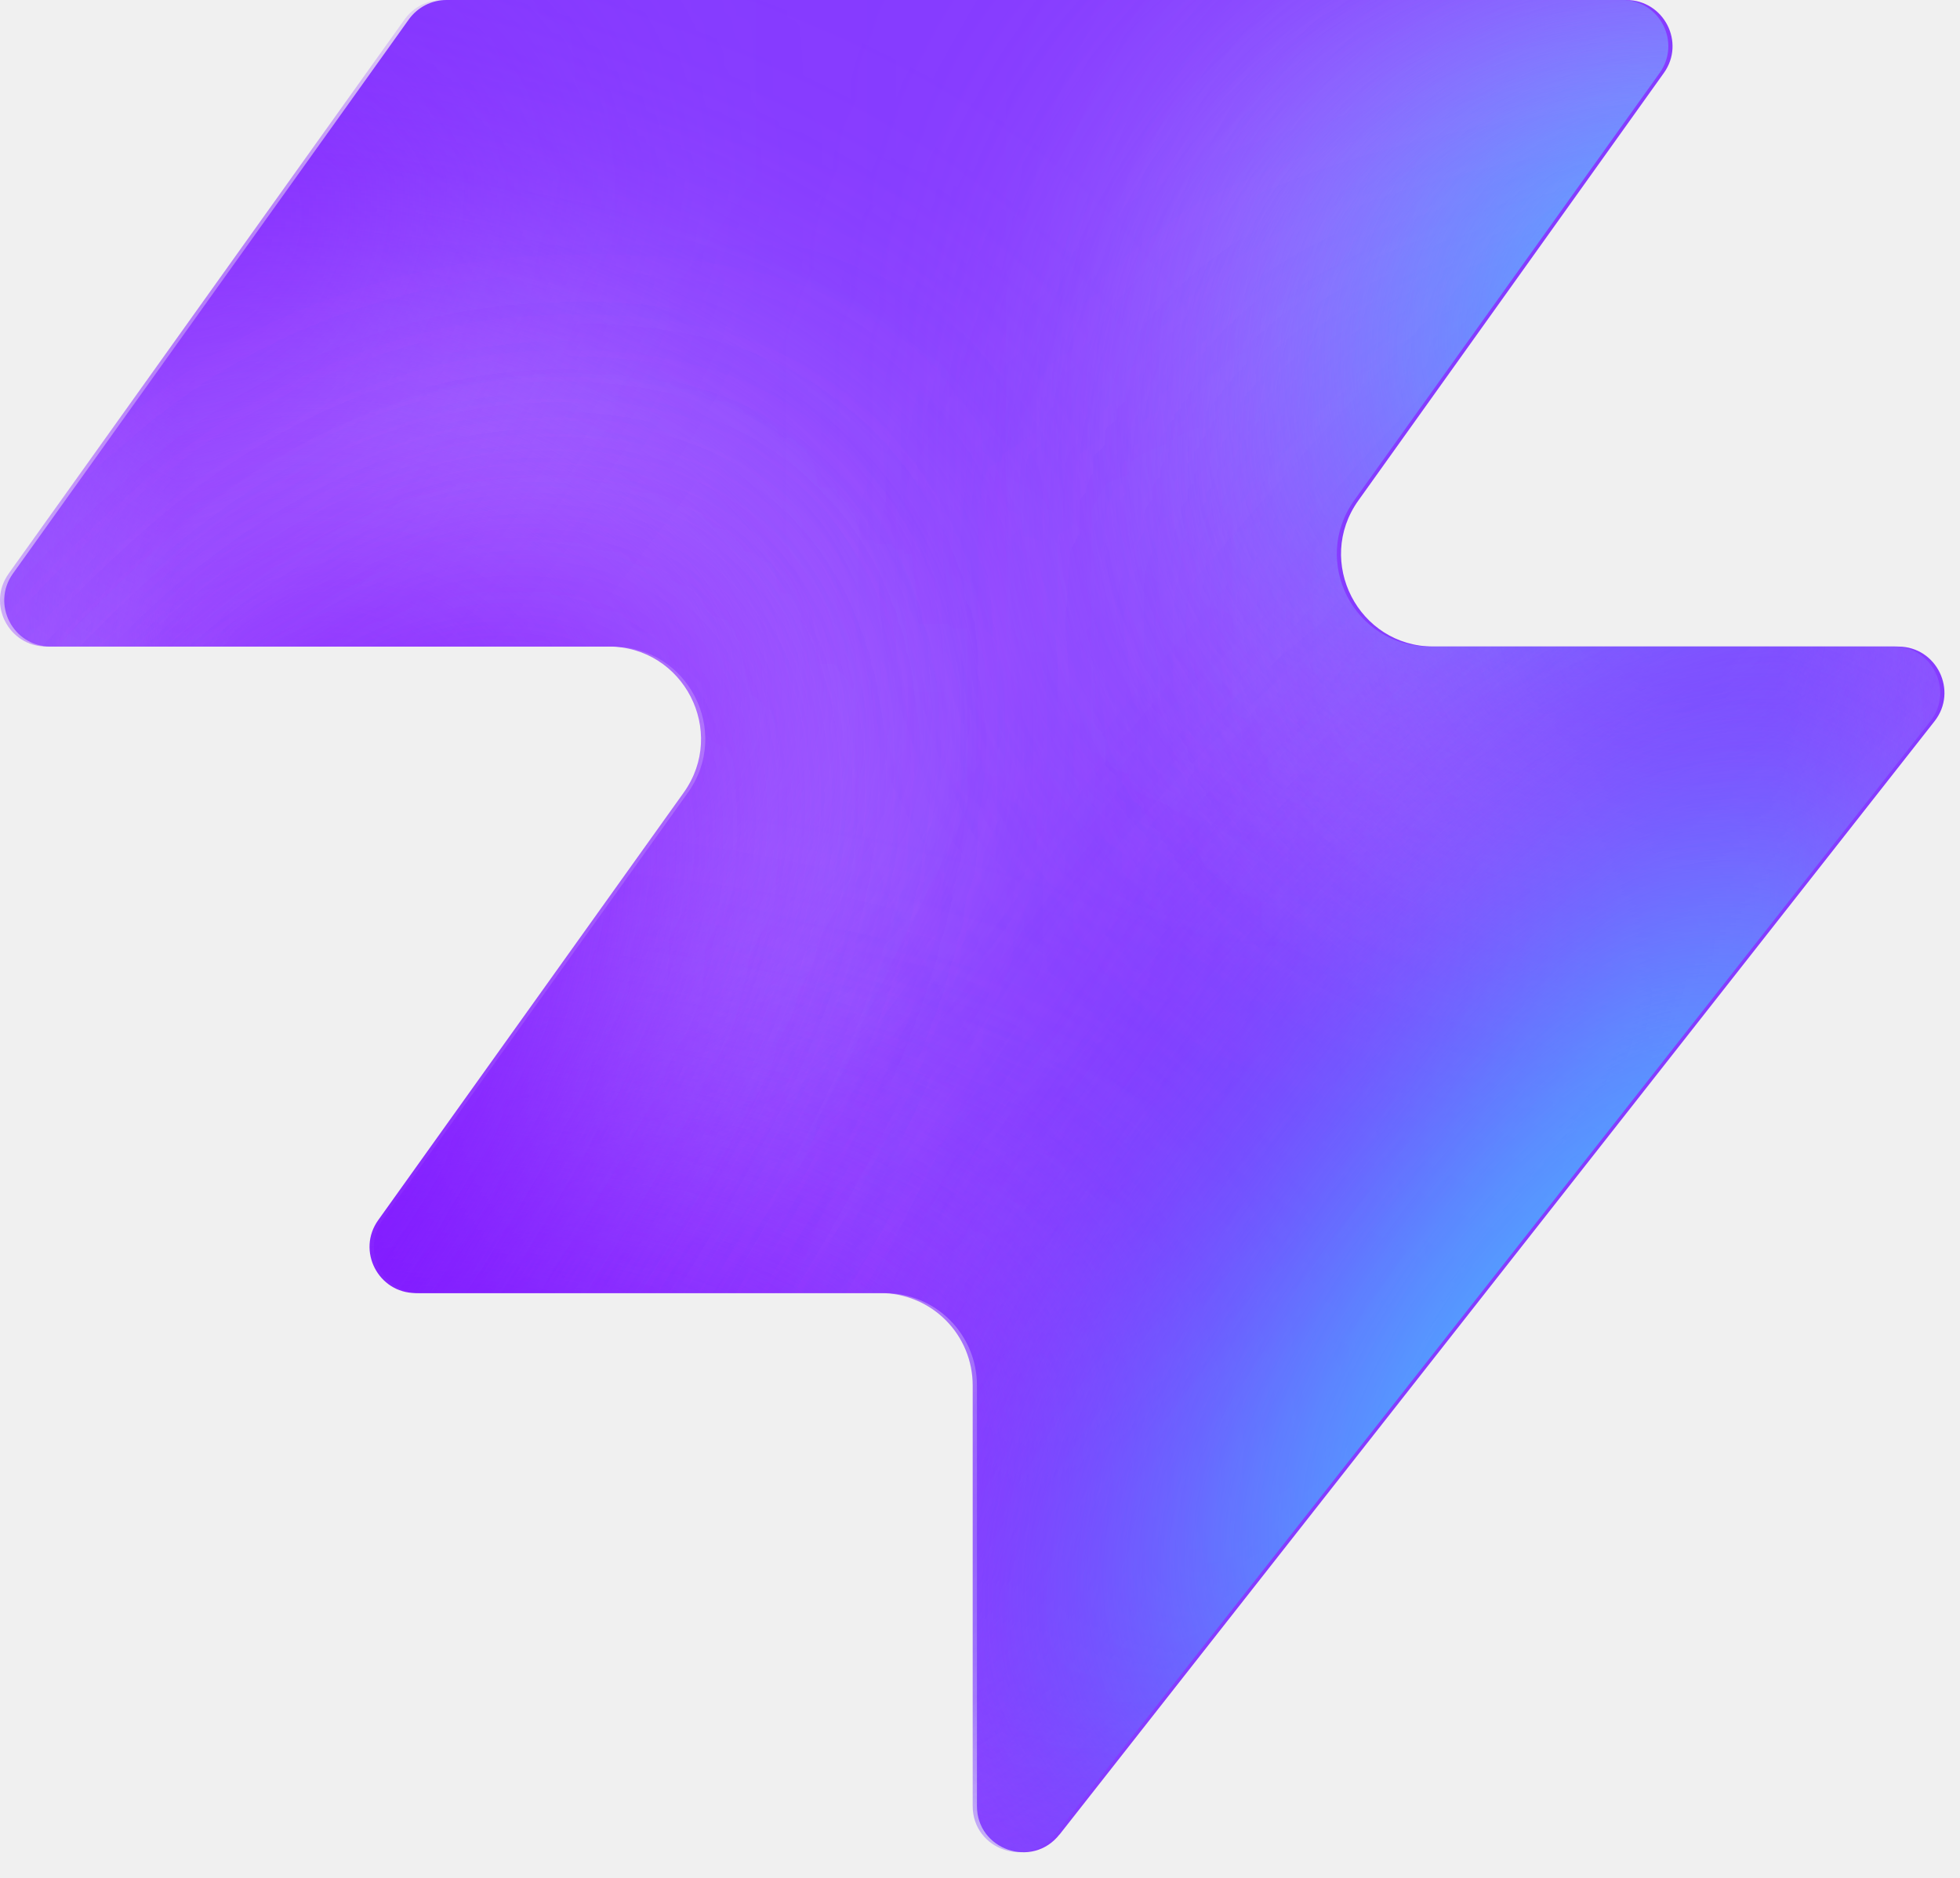
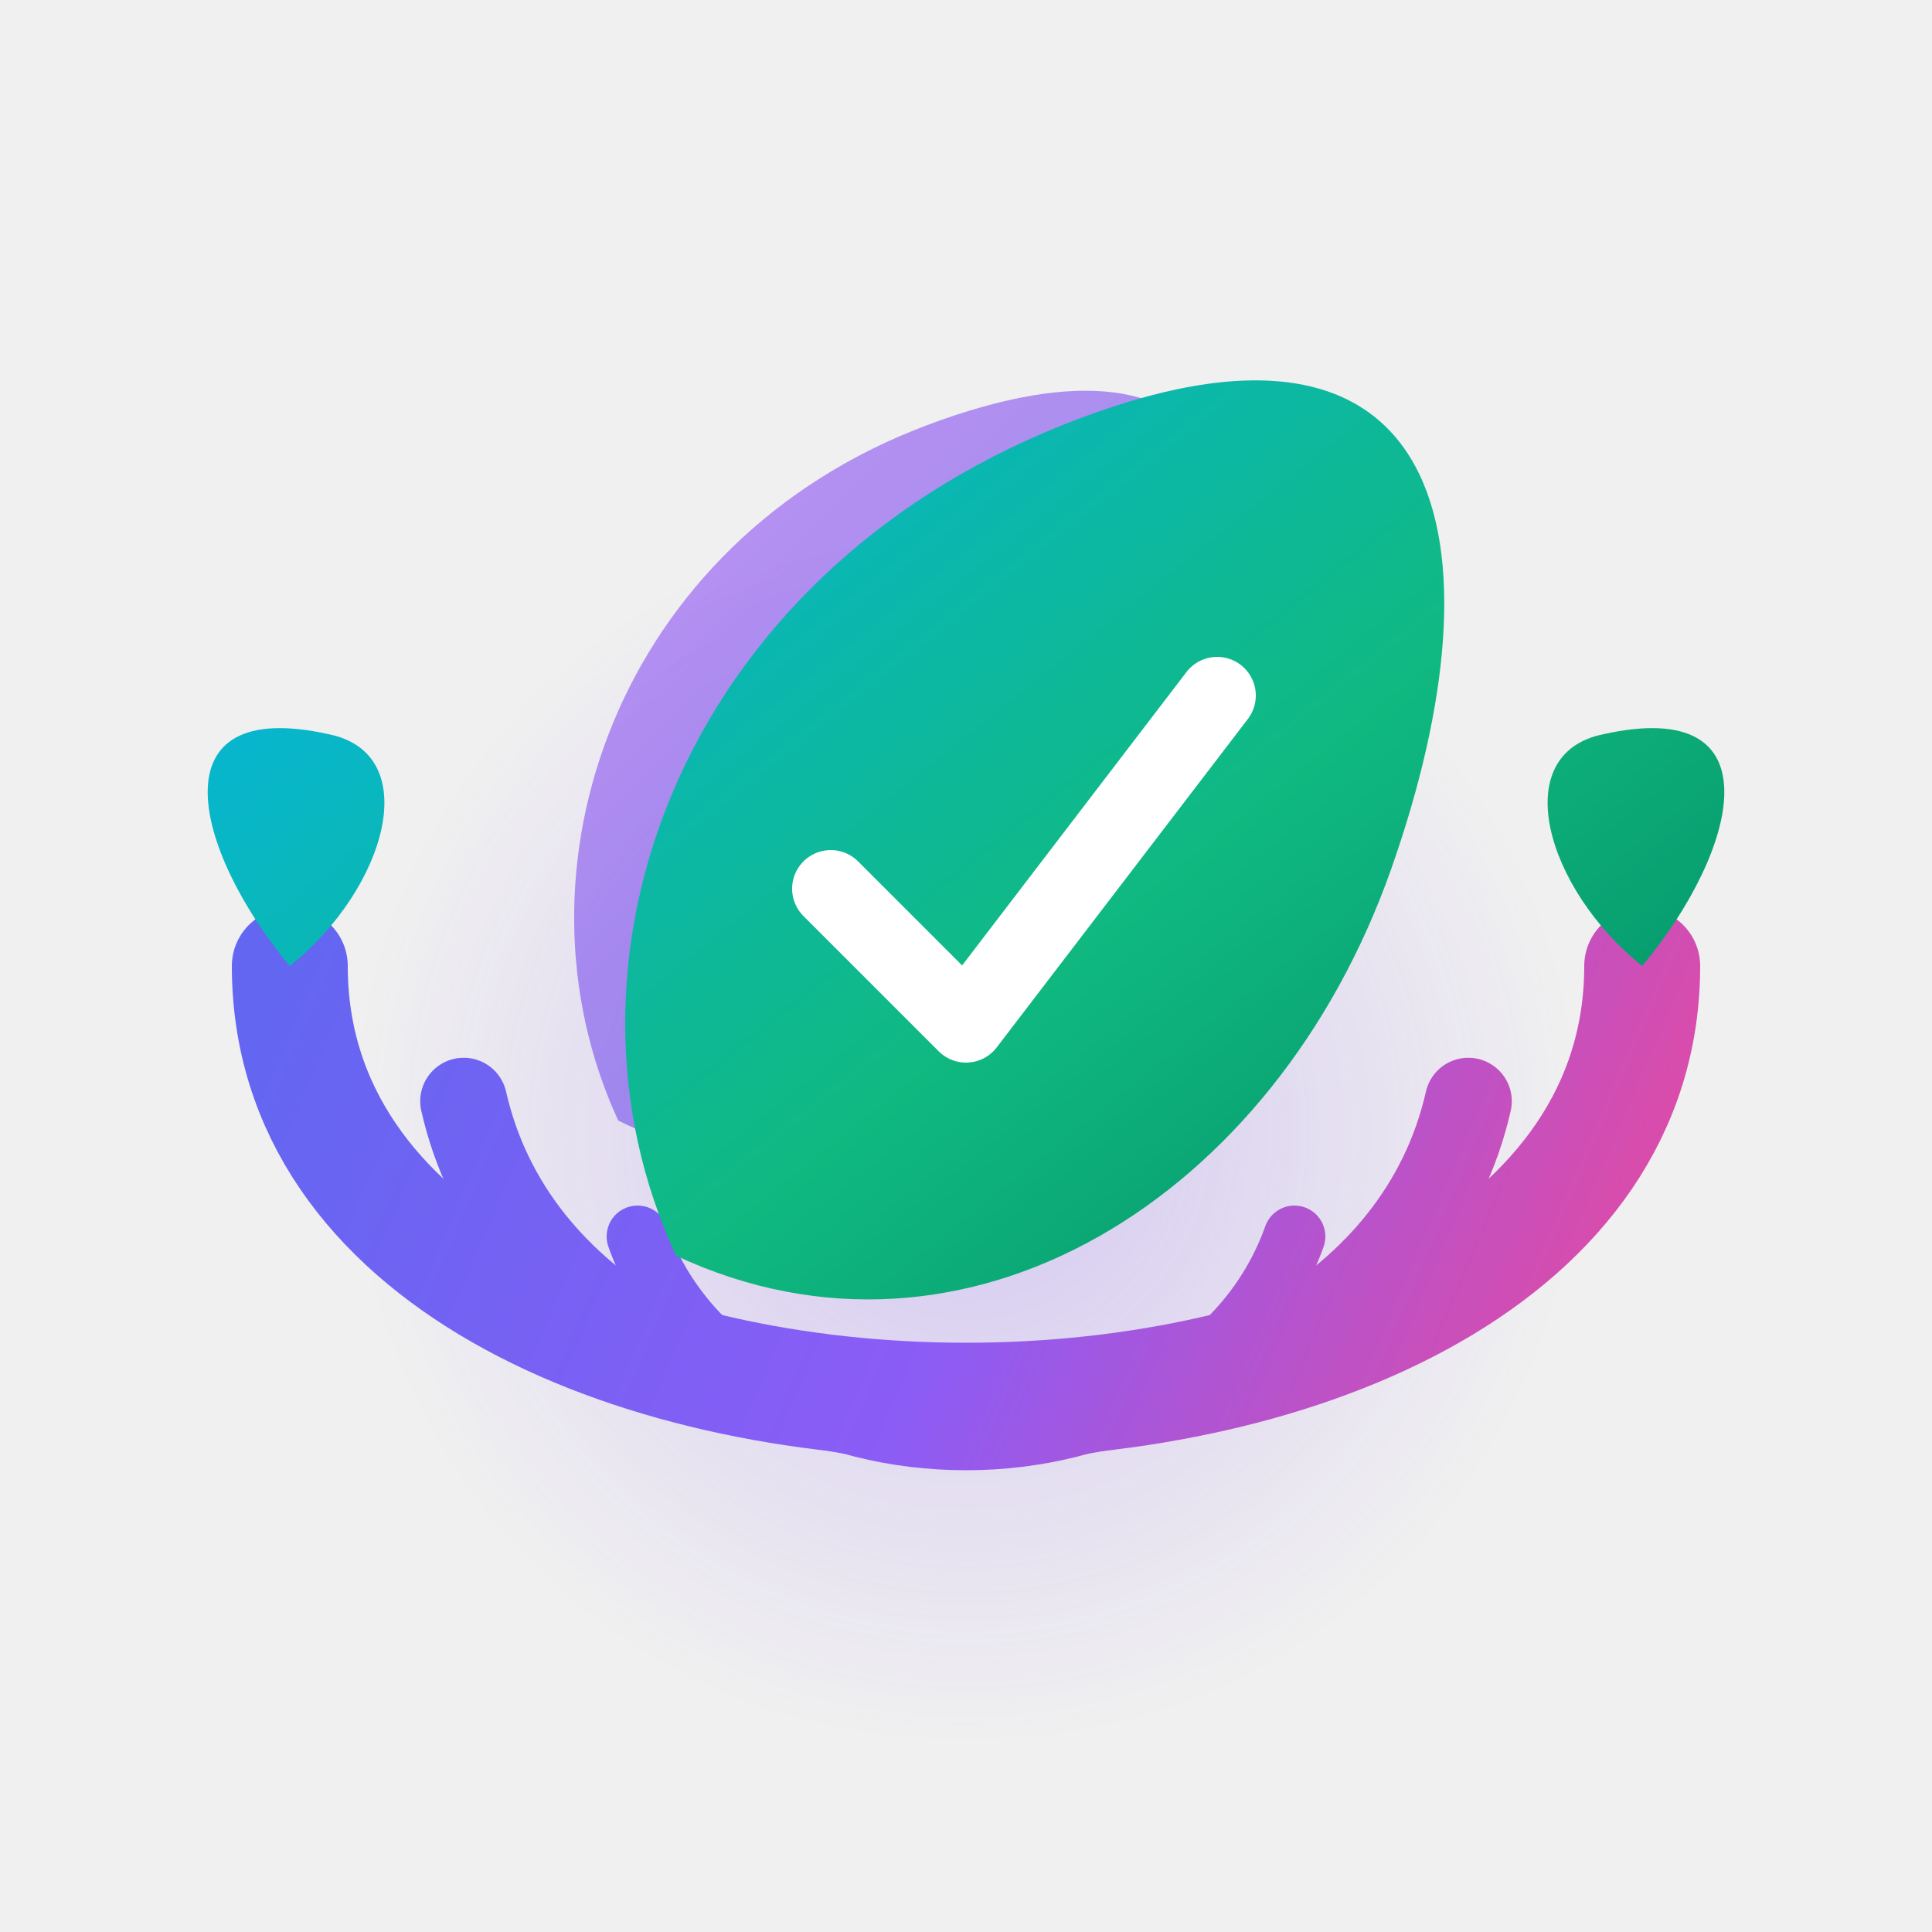
- <svg xmlns="http://www.w3.org/2000/svg" width="48" height="46" fill="none" viewBox="0 0 48 46">
-   <path fill="#863bff" d="M25.946 44.938c-.664.845-2.021.375-2.021-.698V33.937a2.26 2.26 0 0 0-2.262-2.262H10.287c-.92 0-1.456-1.04-.92-1.788l7.48-10.471c1.07-1.497 0-3.578-1.842-3.578H1.237c-.92 0-1.456-1.04-.92-1.788L10.013.474c.214-.297.556-.474.92-.474h28.894c.92 0 1.456 1.04.92 1.788l-7.48 10.471c-1.07 1.498 0 3.579 1.842 3.579h11.377c.943 0 1.473 1.088.89 1.83L25.947 44.94z" style="fill:#863bff;fill:color(display-p3 .525 .23 1);fill-opacity:1" />
-   <mask id="a" width="48" height="46" x="0" y="0" maskUnits="userSpaceOnUse" style="mask-type:alpha">
-     <path fill="#000" d="M25.842 44.938c-.664.844-2.021.375-2.021-.698V33.937a2.26 2.26 0 0 0-2.262-2.262H10.183c-.92 0-1.456-1.04-.92-1.788l7.48-10.471c1.07-1.498 0-3.579-1.842-3.579H1.133c-.92 0-1.456-1.04-.92-1.787L9.91.473c.214-.297.556-.474.92-.474h28.894c.92 0 1.456 1.04.92 1.788l-7.48 10.471c-1.07 1.498 0 3.578 1.842 3.578h11.377c.943 0 1.473 1.088.89 1.832L25.843 44.94z" style="fill:#000;fill-opacity:1" />
-   </mask>
-   <g mask="url(#a)">
-     <g filter="url(#b)">
-       <ellipse cx="5.508" cy="14.704" fill="#ede6ff" rx="5.508" ry="14.704" style="fill:#ede6ff;fill:color(display-p3 .927 .903 1);fill-opacity:1" transform="matrix(.00324 1 1 -.00324 -4.47 31.516)" />
-     </g>
-     <g filter="url(#c)">
-       <ellipse cx="10.399" cy="29.851" fill="#ede6ff" rx="10.399" ry="29.851" style="fill:#ede6ff;fill:color(display-p3 .927 .903 1);fill-opacity:1" transform="matrix(.00324 1 1 -.00324 -39.328 7.883)" />
-     </g>
-     <g filter="url(#d)">
-       <ellipse cx="5.508" cy="30.487" fill="#7e14ff" rx="5.508" ry="30.487" style="fill:#7e14ff;fill:color(display-p3 .492 .077 1);fill-opacity:1" transform="rotate(89.814 -25.913 -14.639)scale(1 -1)" />
-     </g>
-     <g filter="url(#e)">
-       <ellipse cx="5.508" cy="30.599" fill="#7e14ff" rx="5.508" ry="30.599" style="fill:#7e14ff;fill:color(display-p3 .492 .077 1);fill-opacity:1" transform="rotate(89.814 -32.644 -3.334)scale(1 -1)" />
-     </g>
-     <g filter="url(#f)">
-       <ellipse cx="5.508" cy="30.599" fill="#7e14ff" rx="5.508" ry="30.599" style="fill:#7e14ff;fill:color(display-p3 .492 .077 1);fill-opacity:1" transform="matrix(.00324 1 1 -.00324 -34.34 30.47)" />
-     </g>
-     <g filter="url(#g)">
-       <ellipse cx="14.072" cy="22.078" fill="#ede6ff" rx="14.072" ry="22.078" style="fill:#ede6ff;fill:color(display-p3 .927 .903 1);fill-opacity:1" transform="rotate(93.35 24.506 48.493)scale(-1 1)" />
-     </g>
-     <g filter="url(#h)">
-       <ellipse cx="3.47" cy="21.501" fill="#7e14ff" rx="3.47" ry="21.501" style="fill:#7e14ff;fill:color(display-p3 .492 .077 1);fill-opacity:1" transform="rotate(89.009 28.708 47.59)scale(-1 1)" />
-     </g>
-     <g filter="url(#i)">
-       <ellipse cx="3.47" cy="21.501" fill="#7e14ff" rx="3.47" ry="21.501" style="fill:#7e14ff;fill:color(display-p3 .492 .077 1);fill-opacity:1" transform="rotate(89.009 28.708 47.59)scale(-1 1)" />
-     </g>
-     <g filter="url(#j)">
-       <ellipse cx=".387" cy="8.972" fill="#7e14ff" rx="4.407" ry="29.108" style="fill:#7e14ff;fill:color(display-p3 .492 .077 1);fill-opacity:1" transform="rotate(39.51 .387 8.972)" />
-     </g>
-     <g filter="url(#k)">
-       <ellipse cx="47.523" cy="-6.092" fill="#7e14ff" rx="4.407" ry="29.108" style="fill:#7e14ff;fill:color(display-p3 .492 .077 1);fill-opacity:1" transform="rotate(37.892 47.523 -6.092)" />
-     </g>
-     <g filter="url(#l)">
-       <ellipse cx="41.412" cy="6.333" fill="#47bfff" rx="5.971" ry="9.665" style="fill:#47bfff;fill:color(display-p3 .28 .748 1);fill-opacity:1" transform="rotate(37.892 41.412 6.333)" />
-     </g>
-     <g filter="url(#m)">
-       <ellipse cx="-1.879" cy="38.332" fill="#7e14ff" rx="4.407" ry="29.108" style="fill:#7e14ff;fill:color(display-p3 .492 .077 1);fill-opacity:1" transform="rotate(37.892 -1.88 38.332)" />
-     </g>
-     <g filter="url(#n)">
-       <ellipse cx="-1.879" cy="38.332" fill="#7e14ff" rx="4.407" ry="29.108" style="fill:#7e14ff;fill:color(display-p3 .492 .077 1);fill-opacity:1" transform="rotate(37.892 -1.88 38.332)" />
-     </g>
-     <g filter="url(#o)">
-       <ellipse cx="35.651" cy="29.907" fill="#7e14ff" rx="4.407" ry="29.108" style="fill:#7e14ff;fill:color(display-p3 .492 .077 1);fill-opacity:1" transform="rotate(37.892 35.651 29.907)" />
-     </g>
-     <g filter="url(#p)">
-       <ellipse cx="38.418" cy="32.4" fill="#47bfff" rx="5.971" ry="15.297" style="fill:#47bfff;fill:color(display-p3 .28 .748 1);fill-opacity:1" transform="rotate(37.892 38.418 32.4)" />
-     </g>
+ <svg xmlns="http://www.w3.org/2000/svg" width="100" height="100" fill="none" viewBox="0 0 100 100">
+   <defs>
+     <radialGradient id="glowGradient" cx="50%" cy="55%" r="45%">
+       <stop offset="0%" stop-color="#8b5cf6" stop-opacity="0.28" />
+       <stop offset="100%" stop-color="#8b5cf6" stop-opacity="0" />
+     </radialGradient>
+     <linearGradient id="nestGradient" x1="15" y1="50" x2="85" y2="80" gradientUnits="userSpaceOnUse">
+       <stop offset="0%" stop-color="#6366f1" />
+       <stop offset="50%" stop-color="#8b5cf6" />
+       <stop offset="100%" stop-color="#ec4899" />
+     </linearGradient>
+     <linearGradient id="leafGradient" x1="30" y1="20" x2="70" y2="70" gradientUnits="userSpaceOnUse">
+       <stop offset="0%" stop-color="#06b6d4" />
+       <stop offset="60%" stop-color="#10b981" />
+       <stop offset="100%" stop-color="#059669" />
+     </linearGradient>
+     <linearGradient id="leafBackGradient" x1="20" y1="20" x2="60" y2="60" gradientUnits="userSpaceOnUse">
+       <stop offset="0%" stop-color="#a855f7" />
+       <stop offset="100%" stop-color="#4f46e5" />
+     </linearGradient>
+   </defs>
+   <circle cx="50" cy="55" r="35" fill="url(#glowGradient)" />
+   <g id="wn-nest-twigs">
+     <path d="M 15 50 C 15 80, 85 80, 85 50" stroke="url(#nestGradient)" stroke-width="6" stroke-linecap="round" fill="none" />
+     <path d="M 24 57 C 29 79, 71 79, 76 57" stroke="url(#nestGradient)" stroke-width="4.5" stroke-linecap="round" fill="none" />
+     <path d="M 33 64 C 38 78, 62 78, 67 64" stroke="url(#nestGradient)" stroke-width="3.2" stroke-linecap="round" fill="none" />
  </g>
-   <defs>
-     <filter id="b" width="60.045" height="41.654" x="-19.77" y="16.149" color-interpolation-filters="sRGB" filterUnits="userSpaceOnUse">
-       <feFlood flood-opacity="0" result="BackgroundImageFix" />
-       <feBlend in="SourceGraphic" in2="BackgroundImageFix" result="shape" />
-       <feGaussianBlur result="effect1_foregroundBlur_2002_17158" stdDeviation="7.659" />
-     </filter>
-     <filter id="c" width="90.34" height="51.437" x="-54.613" y="-7.533" color-interpolation-filters="sRGB" filterUnits="userSpaceOnUse">
-       <feFlood flood-opacity="0" result="BackgroundImageFix" />
-       <feBlend in="SourceGraphic" in2="BackgroundImageFix" result="shape" />
-       <feGaussianBlur result="effect1_foregroundBlur_2002_17158" stdDeviation="7.659" />
-     </filter>
-     <filter id="d" width="79.355" height="29.4" x="-49.64" y="2.03" color-interpolation-filters="sRGB" filterUnits="userSpaceOnUse">
-       <feFlood flood-opacity="0" result="BackgroundImageFix" />
-       <feBlend in="SourceGraphic" in2="BackgroundImageFix" result="shape" />
-       <feGaussianBlur result="effect1_foregroundBlur_2002_17158" stdDeviation="4.596" />
-     </filter>
-     <filter id="e" width="79.579" height="29.4" x="-45.045" y="20.029" color-interpolation-filters="sRGB" filterUnits="userSpaceOnUse">
-       <feFlood flood-opacity="0" result="BackgroundImageFix" />
-       <feBlend in="SourceGraphic" in2="BackgroundImageFix" result="shape" />
-       <feGaussianBlur result="effect1_foregroundBlur_2002_17158" stdDeviation="4.596" />
-     </filter>
-     <filter id="f" width="79.579" height="29.4" x="-43.513" y="21.178" color-interpolation-filters="sRGB" filterUnits="userSpaceOnUse">
-       <feFlood flood-opacity="0" result="BackgroundImageFix" />
-       <feBlend in="SourceGraphic" in2="BackgroundImageFix" result="shape" />
-       <feGaussianBlur result="effect1_foregroundBlur_2002_17158" stdDeviation="4.596" />
-     </filter>
-     <filter id="g" width="74.749" height="58.852" x="15.756" y="-17.901" color-interpolation-filters="sRGB" filterUnits="userSpaceOnUse">
-       <feFlood flood-opacity="0" result="BackgroundImageFix" />
-       <feBlend in="SourceGraphic" in2="BackgroundImageFix" result="shape" />
-       <feGaussianBlur result="effect1_foregroundBlur_2002_17158" stdDeviation="7.659" />
-     </filter>
-     <filter id="h" width="61.377" height="25.362" x="23.548" y="2.284" color-interpolation-filters="sRGB" filterUnits="userSpaceOnUse">
-       <feFlood flood-opacity="0" result="BackgroundImageFix" />
-       <feBlend in="SourceGraphic" in2="BackgroundImageFix" result="shape" />
-       <feGaussianBlur result="effect1_foregroundBlur_2002_17158" stdDeviation="4.596" />
-     </filter>
-     <filter id="i" width="61.377" height="25.362" x="23.548" y="2.284" color-interpolation-filters="sRGB" filterUnits="userSpaceOnUse">
-       <feFlood flood-opacity="0" result="BackgroundImageFix" />
-       <feBlend in="SourceGraphic" in2="BackgroundImageFix" result="shape" />
-       <feGaussianBlur result="effect1_foregroundBlur_2002_17158" stdDeviation="4.596" />
-     </filter>
-     <filter id="j" width="56.045" height="63.649" x="-27.636" y="-22.853" color-interpolation-filters="sRGB" filterUnits="userSpaceOnUse">
-       <feFlood flood-opacity="0" result="BackgroundImageFix" />
-       <feBlend in="SourceGraphic" in2="BackgroundImageFix" result="shape" />
-       <feGaussianBlur result="effect1_foregroundBlur_2002_17158" stdDeviation="4.596" />
-     </filter>
-     <filter id="k" width="54.814" height="64.646" x="20.116" y="-38.415" color-interpolation-filters="sRGB" filterUnits="userSpaceOnUse">
-       <feFlood flood-opacity="0" result="BackgroundImageFix" />
-       <feBlend in="SourceGraphic" in2="BackgroundImageFix" result="shape" />
-       <feGaussianBlur result="effect1_foregroundBlur_2002_17158" stdDeviation="4.596" />
-     </filter>
-     <filter id="l" width="33.541" height="35.313" x="24.641" y="-11.323" color-interpolation-filters="sRGB" filterUnits="userSpaceOnUse">
-       <feFlood flood-opacity="0" result="BackgroundImageFix" />
-       <feBlend in="SourceGraphic" in2="BackgroundImageFix" result="shape" />
-       <feGaussianBlur result="effect1_foregroundBlur_2002_17158" stdDeviation="4.596" />
-     </filter>
-     <filter id="m" width="54.814" height="64.646" x="-29.286" y="6.009" color-interpolation-filters="sRGB" filterUnits="userSpaceOnUse">
-       <feFlood flood-opacity="0" result="BackgroundImageFix" />
-       <feBlend in="SourceGraphic" in2="BackgroundImageFix" result="shape" />
-       <feGaussianBlur result="effect1_foregroundBlur_2002_17158" stdDeviation="4.596" />
-     </filter>
-     <filter id="n" width="54.814" height="64.646" x="-29.286" y="6.009" color-interpolation-filters="sRGB" filterUnits="userSpaceOnUse">
-       <feFlood flood-opacity="0" result="BackgroundImageFix" />
-       <feBlend in="SourceGraphic" in2="BackgroundImageFix" result="shape" />
-       <feGaussianBlur result="effect1_foregroundBlur_2002_17158" stdDeviation="4.596" />
-     </filter>
-     <filter id="o" width="54.814" height="64.646" x="8.244" y="-2.416" color-interpolation-filters="sRGB" filterUnits="userSpaceOnUse">
-       <feFlood flood-opacity="0" result="BackgroundImageFix" />
-       <feBlend in="SourceGraphic" in2="BackgroundImageFix" result="shape" />
-       <feGaussianBlur result="effect1_foregroundBlur_2002_17158" stdDeviation="4.596" />
-     </filter>
-     <filter id="p" width="39.409" height="43.623" x="18.713" y="10.588" color-interpolation-filters="sRGB" filterUnits="userSpaceOnUse">
-       <feFlood flood-opacity="0" result="BackgroundImageFix" />
-       <feBlend in="SourceGraphic" in2="BackgroundImageFix" result="shape" />
-       <feGaussianBlur result="effect1_foregroundBlur_2002_17158" stdDeviation="4.596" />
-     </filter>
-   </defs>
+   <g id="wn-nest-sprouts">
+     <path d="M 15 50 C 10 44, 8 36, 17 38 C 22 39, 20 46, 15 50 Z" fill="url(#leafGradient)" />
+     <path d="M 85 50 C 90 44, 92 36, 83 38 C 78 39, 80 46, 85 50 Z" fill="url(#leafGradient)" />
+   </g>
+   <path d="M 32 58 C 26 45, 32 28, 48 22 C 64 16, 67 26, 62 40 C 57 54, 44 64, 32 58 Z" fill="url(#leafBackGradient)" opacity="0.6" />
+   <path d="M 35 65 C 28 50, 35 30, 55 22 C 75 14, 78 28, 72 45 C 66 62, 50 72, 35 65 Z" fill="url(#leafGradient)" />
+   <path d="M 43 46 L 50 53 L 63 36" stroke="#ffffff" stroke-width="4" stroke-linecap="round" stroke-linejoin="round" fill="none" />
</svg>
